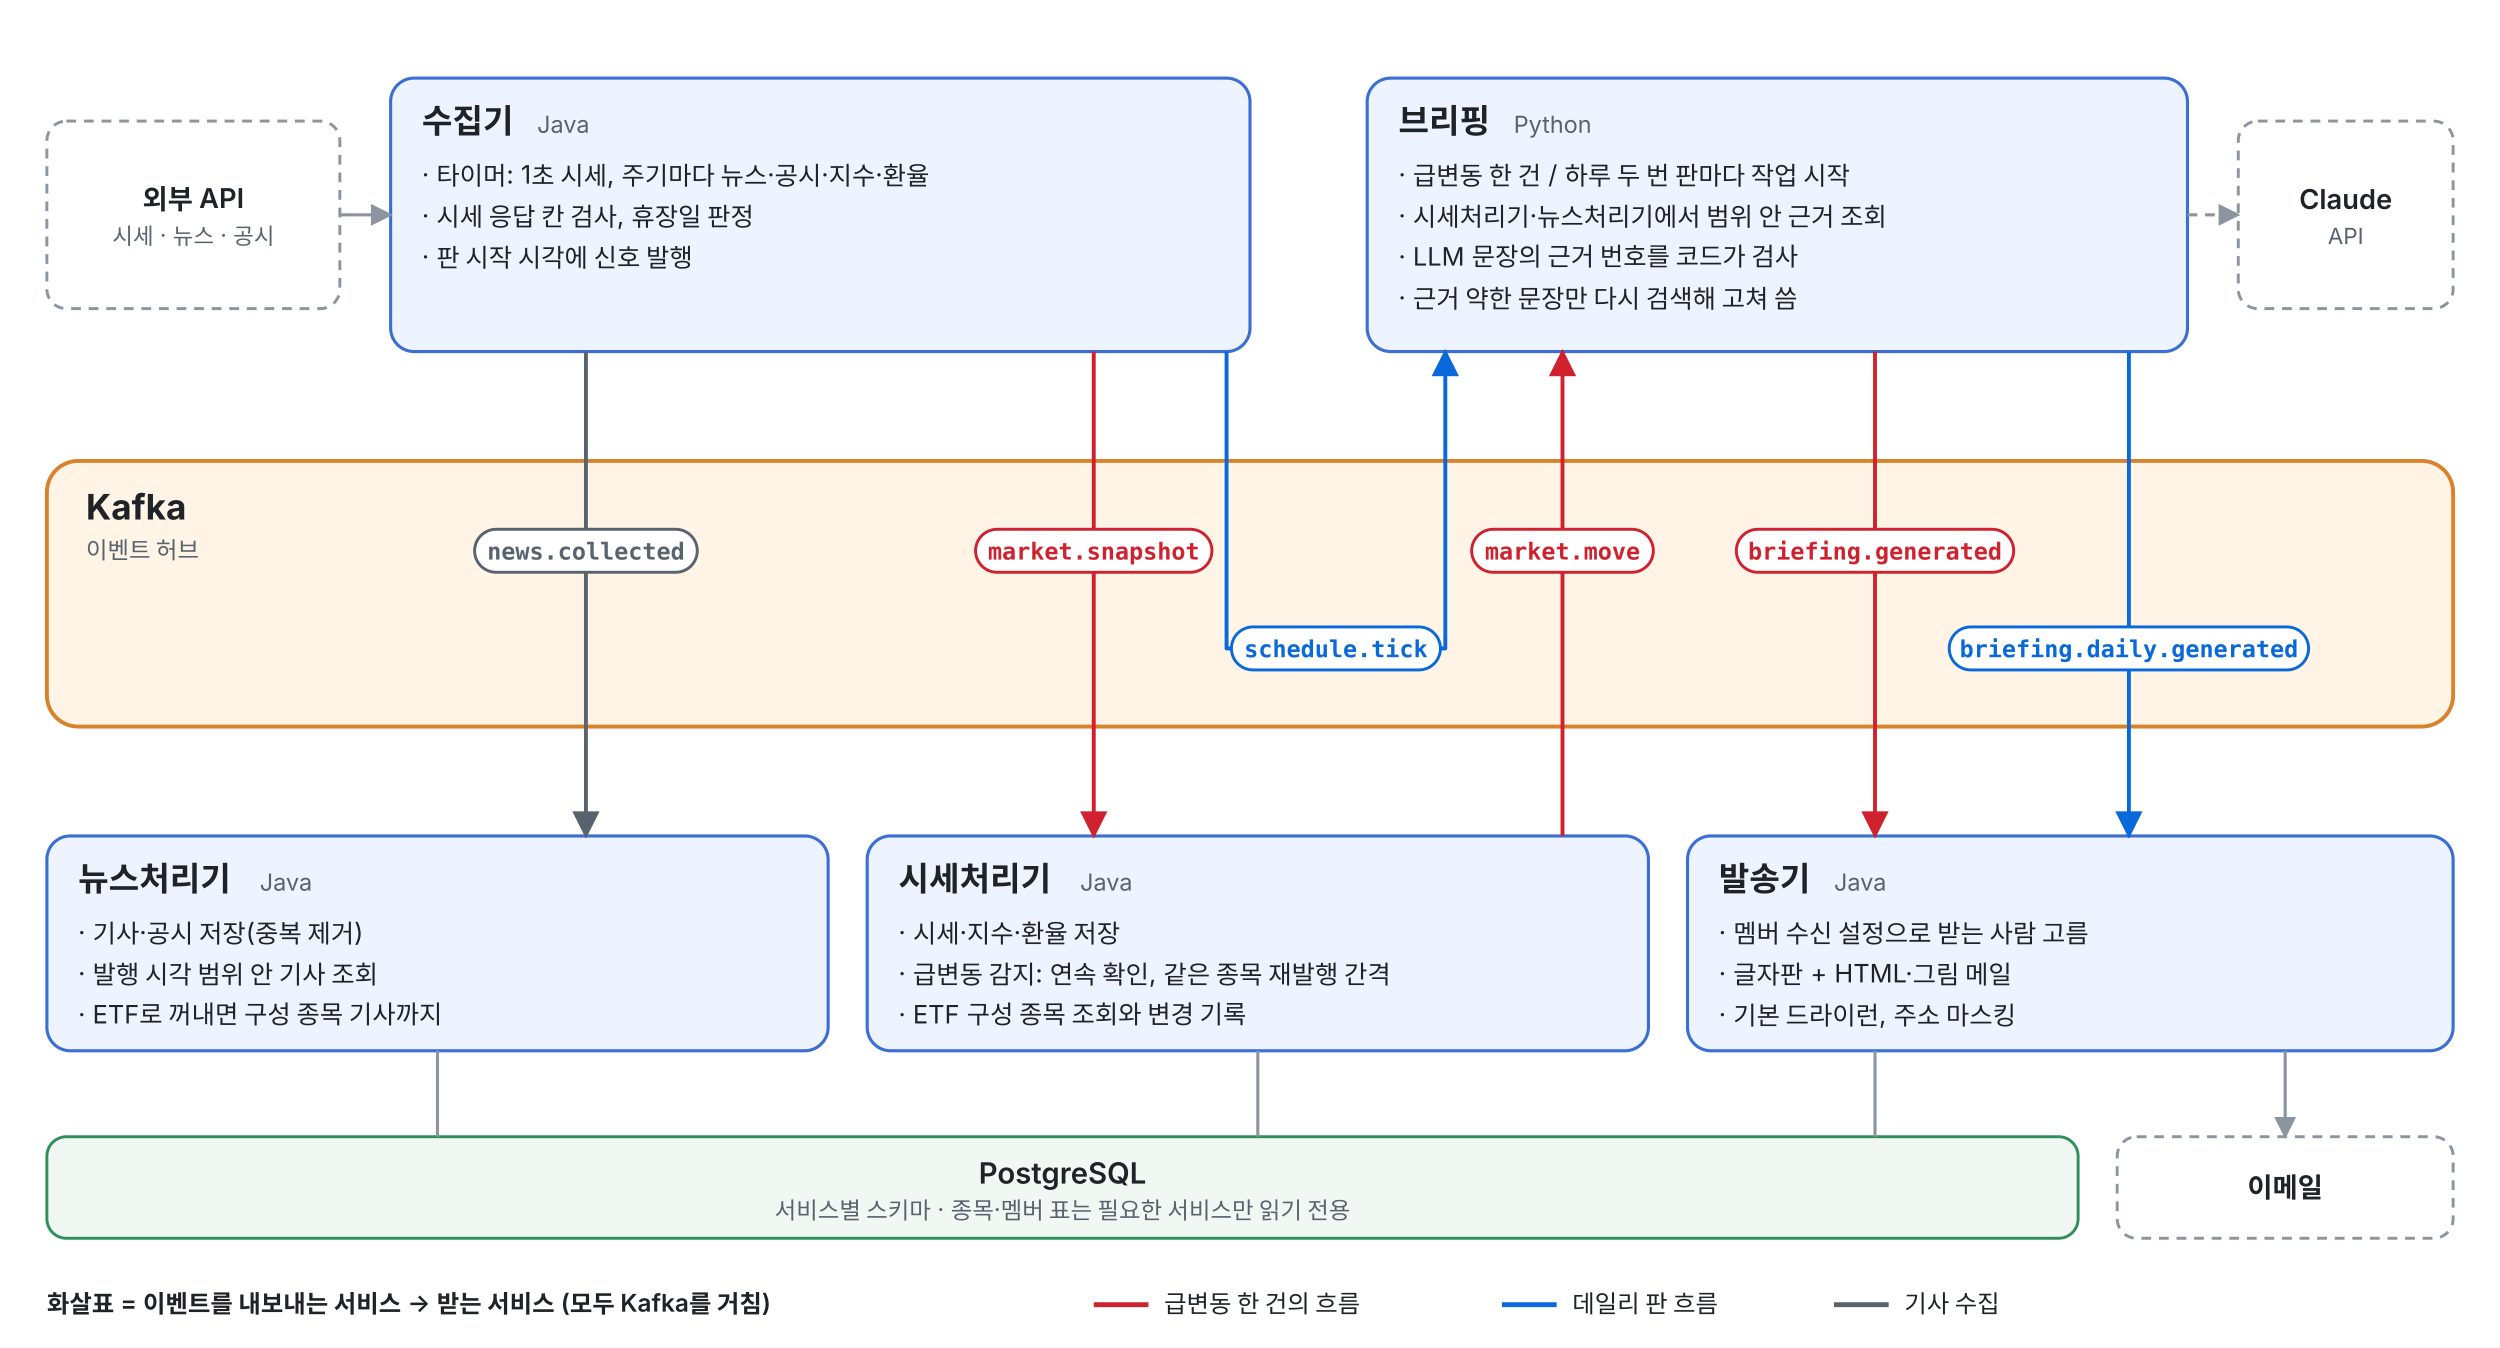
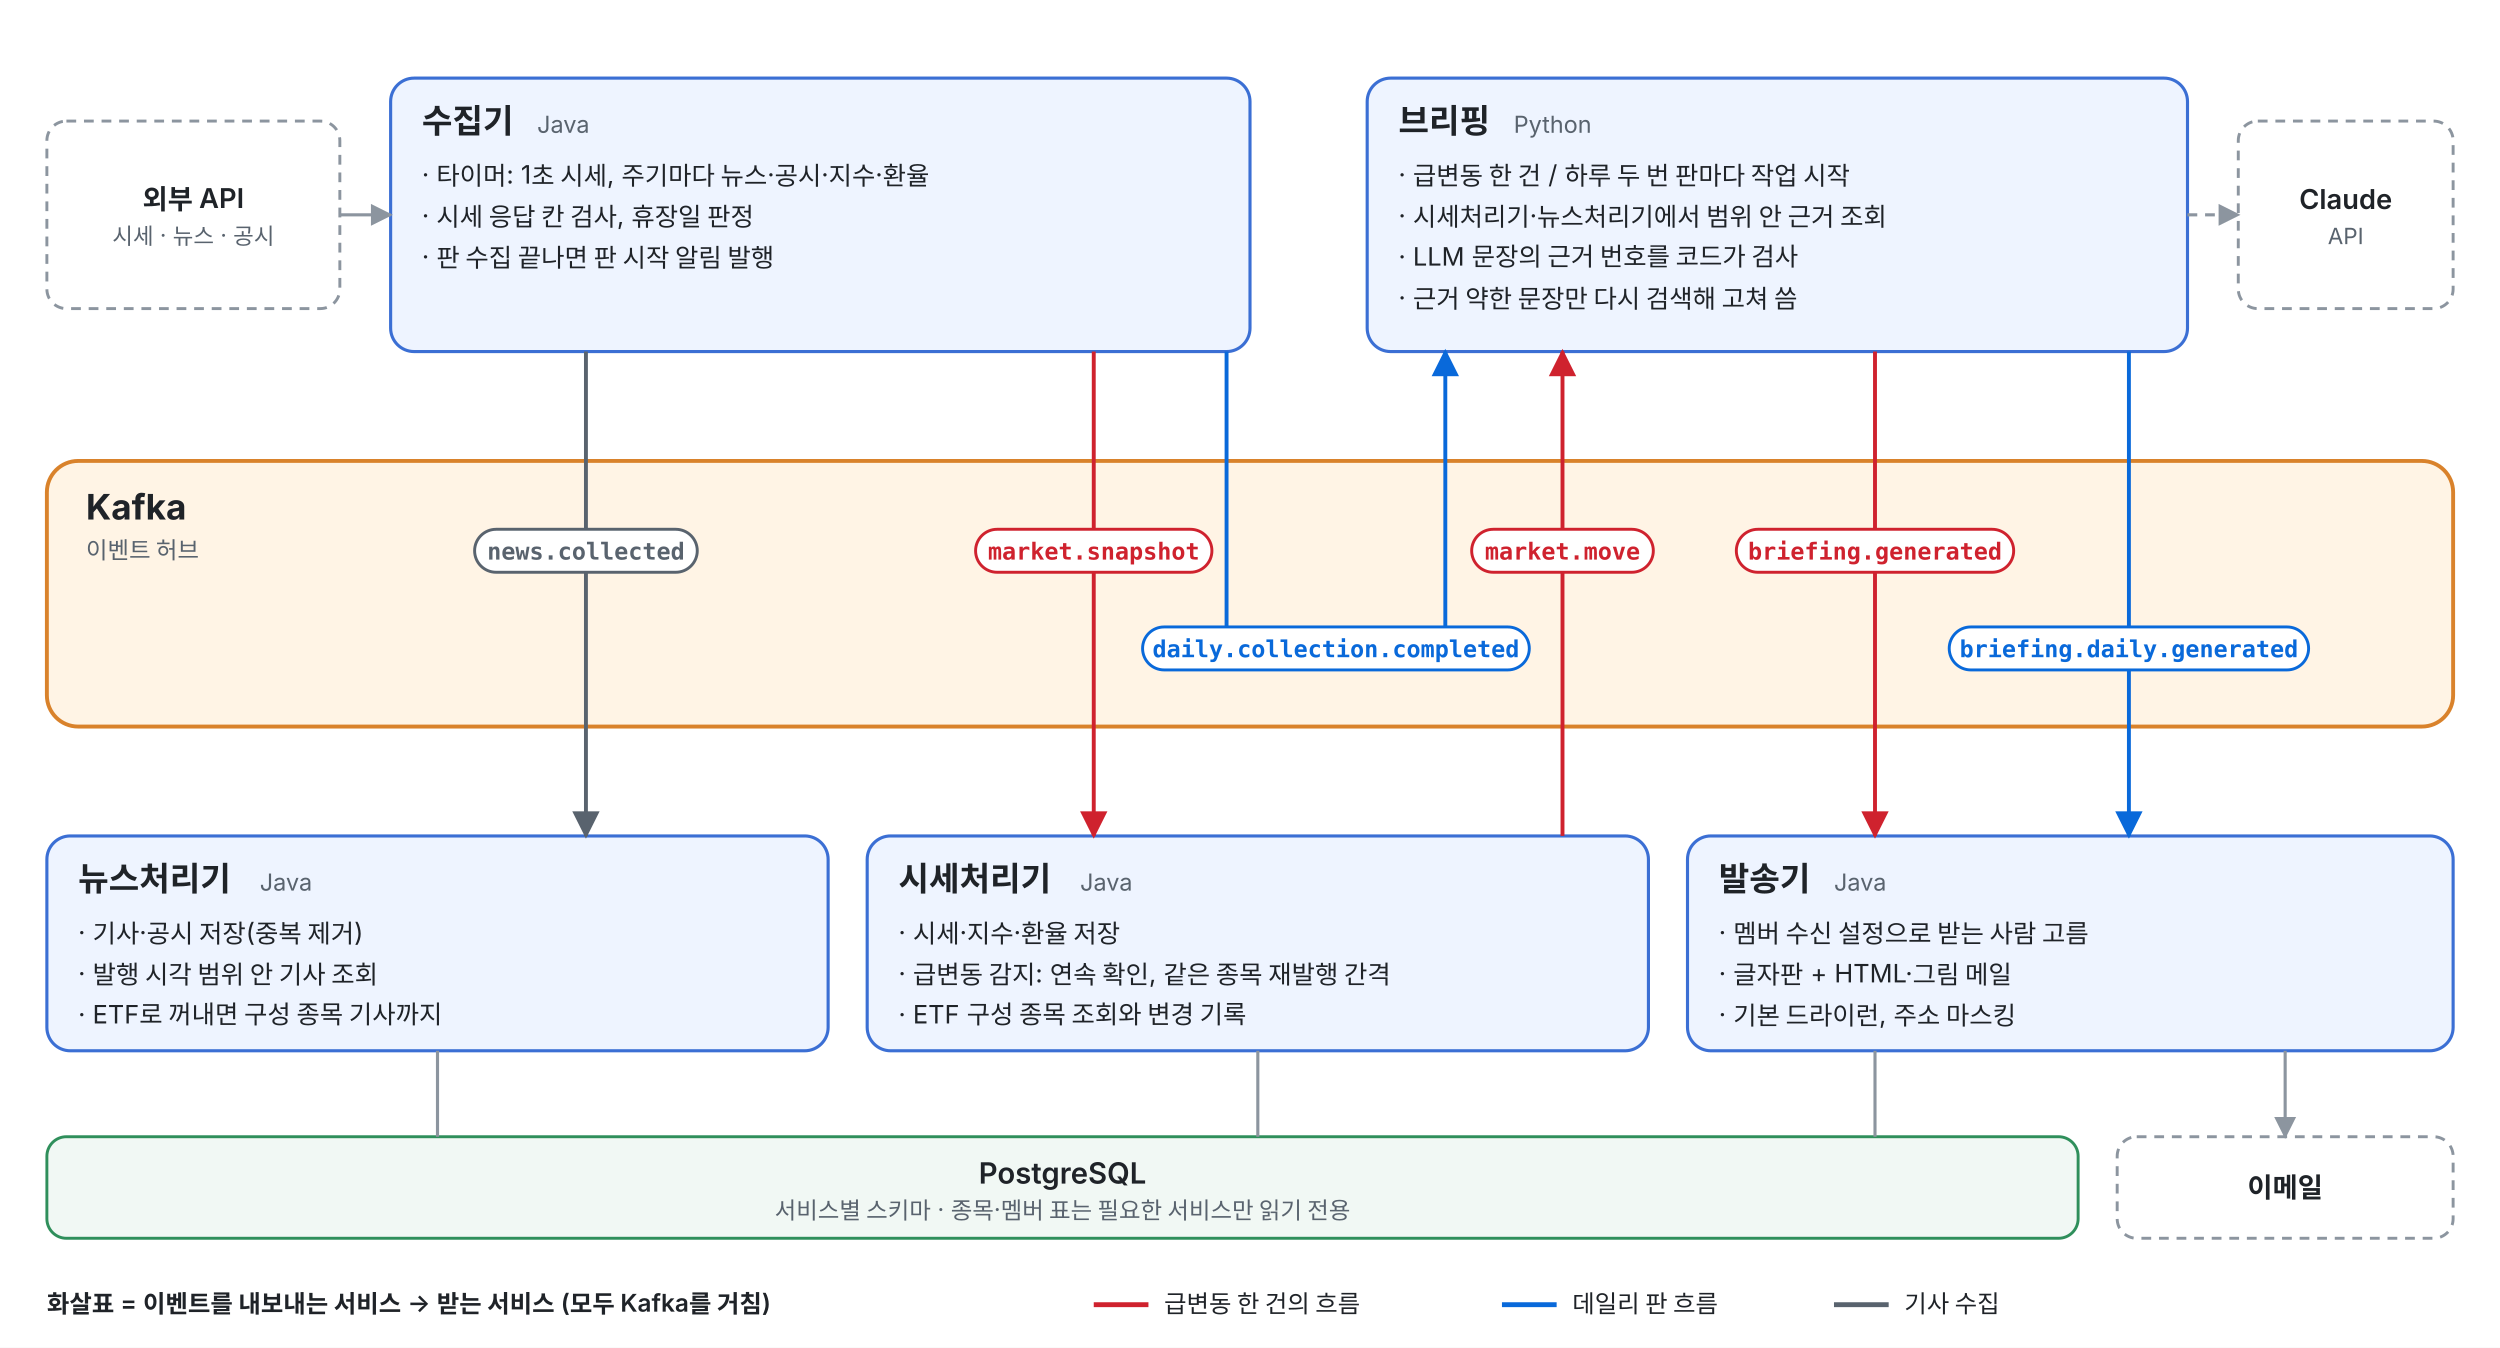
<svg xmlns="http://www.w3.org/2000/svg" viewBox="0 0 1280 690" width="1280" height="690" font-family="-apple-system, 'Segoe UI', 'Apple SD Gothic Neo', 'Noto Sans KR', sans-serif">
  <rect width="1280" height="690" fill="#ffffff" />
  <defs>
    <marker id="mr" viewBox="0 0 10 10" refX="9" refY="5" markerWidth="7" markerHeight="7" orient="auto-start-reverse">
      <path d="M0,0 L10,5 L0,10 z" fill="#cf222e" />
    </marker>
    <marker id="mb" viewBox="0 0 10 10" refX="9" refY="5" markerWidth="7" markerHeight="7" orient="auto-start-reverse">
      <path d="M0,0 L10,5 L0,10 z" fill="#0969da" />
    </marker>
    <marker id="mg" viewBox="0 0 10 10" refX="9" refY="5" markerWidth="7" markerHeight="7" orient="auto-start-reverse">
      <path d="M0,0 L10,5 L0,10 z" fill="#59636e" />
    </marker>
    <marker id="ml" viewBox="0 0 10 10" refX="9" refY="5" markerWidth="7" markerHeight="7" orient="auto-start-reverse">
      <path d="M0,0 L10,5 L0,10 z" fill="#8c959f" />
    </marker>
  </defs>
  <rect x="200" y="40" width="440" height="140" rx="12" fill="#eef4ff" stroke="#3b6fd4" stroke-width="1.6" />
  <text x="216" y="68" text-anchor="start" font-size="17" font-weight="700" fill="#1f2328">수집기</text>
  <text x="275" y="68" text-anchor="start" font-size="12" font-weight="400" fill="#59636e">Java</text>
  <text x="216" y="94" text-anchor="start" font-size="13" font-weight="400" fill="#1f2328">· 타이머: 1초 시세, 주기마다 뉴스·공시·지수·환율</text>
  <text x="216" y="115" text-anchor="start" font-size="13" font-weight="400" fill="#1f2328">· 시세 응답 칸 검사, 휴장일 판정</text>
-   <text x="216" y="136" text-anchor="start" font-size="13" font-weight="400" fill="#1f2328">· 판 시작 시각에 신호 발행</text>
+   <text x="216" y="136" text-anchor="start" font-size="13" font-weight="400" fill="#1f2328">· 판 수집 끝나면 판 시작 알림 발행</text>
  <rect x="700" y="40" width="420" height="140" rx="12" fill="#eef4ff" stroke="#3b6fd4" stroke-width="1.6" />
  <text x="716" y="68" text-anchor="start" font-size="17" font-weight="700" fill="#1f2328">브리핑</text>
  <text x="775" y="68" text-anchor="start" font-size="12" font-weight="400" fill="#59636e">Python</text>
  <text x="716" y="94" text-anchor="start" font-size="13" font-weight="400" fill="#1f2328">· 급변동 한 건 / 하루 두 번 판마다 작업 시작</text>
  <text x="716" y="115" text-anchor="start" font-size="13" font-weight="400" fill="#1f2328">· 시세처리기·뉴스처리기에서 범위 안 근거 조회</text>
  <text x="716" y="136" text-anchor="start" font-size="13" font-weight="400" fill="#1f2328">· LLM 문장의 근거 번호를 코드가 검사</text>
  <text x="716" y="157" text-anchor="start" font-size="13" font-weight="400" fill="#1f2328">· 근거 약한 문장만 다시 검색해 고쳐 씀</text>
  <rect x="24" y="428" width="400" height="110" rx="12" fill="#eef4ff" stroke="#3b6fd4" stroke-width="1.6" />
  <text x="40" y="456" text-anchor="start" font-size="17" font-weight="700" fill="#1f2328">뉴스처리기</text>
  <text x="133" y="456" text-anchor="start" font-size="12" font-weight="400" fill="#59636e">Java</text>
  <text x="40" y="482" text-anchor="start" font-size="13" font-weight="400" fill="#1f2328">· 기사·공시 저장(중복 제거)</text>
  <text x="40" y="503" text-anchor="start" font-size="13" font-weight="400" fill="#1f2328">· 발행 시각 범위 안 기사 조회</text>
  <text x="40" y="524" text-anchor="start" font-size="13" font-weight="400" fill="#1f2328">· ETF로 꺼내면 구성 종목 기사까지</text>
  <rect x="444" y="428" width="400" height="110" rx="12" fill="#eef4ff" stroke="#3b6fd4" stroke-width="1.6" />
  <text x="460" y="456" text-anchor="start" font-size="17" font-weight="700" fill="#1f2328">시세처리기</text>
  <text x="553" y="456" text-anchor="start" font-size="12" font-weight="400" fill="#59636e">Java</text>
  <text x="460" y="482" text-anchor="start" font-size="13" font-weight="400" fill="#1f2328">· 시세·지수·환율 저장</text>
  <text x="460" y="503" text-anchor="start" font-size="13" font-weight="400" fill="#1f2328">· 급변동 감지: 연속 확인, 같은 종목 재발행 간격</text>
  <text x="460" y="524" text-anchor="start" font-size="13" font-weight="400" fill="#1f2328">· ETF 구성 종목 조회와 변경 기록</text>
  <rect x="864" y="428" width="392" height="110" rx="12" fill="#eef4ff" stroke="#3b6fd4" stroke-width="1.6" />
  <text x="880" y="456" text-anchor="start" font-size="17" font-weight="700" fill="#1f2328">발송기</text>
  <text x="939" y="456" text-anchor="start" font-size="12" font-weight="400" fill="#59636e">Java</text>
  <text x="880" y="482" text-anchor="start" font-size="13" font-weight="400" fill="#1f2328">· 멤버 수신 설정으로 받는 사람 고름</text>
  <text x="880" y="503" text-anchor="start" font-size="13" font-weight="400" fill="#1f2328">· 글자판 + HTML·그림 메일</text>
  <text x="880" y="524" text-anchor="start" font-size="13" font-weight="400" fill="#1f2328">· 기본 드라이런, 주소 마스킹</text>
  <rect x="24" y="236" width="1232" height="136" rx="16" fill="#fff4e5" stroke="#d9822b" stroke-width="2" />
  <text x="44" y="266" text-anchor="start" font-size="18" font-weight="700" fill="#1f2328">Kafka</text>
  <text x="44" y="286" text-anchor="start" font-size="12" font-weight="400" fill="#59636e">이벤트 허브</text>
  <polyline points="300,180 300,428" fill="none" stroke="#59636e" stroke-width="2" stroke-linejoin="round" marker-end="url(#mg)" />
  <rect x="243.0" y="271" width="114.0" height="22" rx="11" fill="#ffffff" stroke="#59636e" stroke-width="1.5" />
  <text x="300" y="286.5" text-anchor="middle" font-size="12" font-weight="600" fill="#59636e" font-family="ui-monospace, SFMono-Regular, Menlo, monospace">news.collected</text>
  <polyline points="560,180 560,428" fill="none" stroke="#cf222e" stroke-width="2" stroke-linejoin="round" marker-end="url(#mr)" />
  <rect x="499.5" y="271" width="121.0" height="22" rx="11" fill="#ffffff" stroke="#cf222e" stroke-width="1.5" />
  <text x="560" y="286.5" text-anchor="middle" font-size="12" font-weight="600" fill="#cf222e" font-family="ui-monospace, SFMono-Regular, Menlo, monospace">market.snapshot</text>
  <polyline points="628,180 628,332 740,332 740,180" fill="none" stroke="#0969da" stroke-width="2" stroke-linejoin="round" marker-end="url(#mb)" />
-   <rect x="630.5" y="321" width="107.0" height="22" rx="11" fill="#ffffff" stroke="#0969da" stroke-width="1.5" />
-   <text x="684" y="336.5" text-anchor="middle" font-size="12" font-weight="600" fill="#0969da" font-family="ui-monospace, SFMono-Regular, Menlo, monospace">schedule.tick</text>
+   <rect x="585.0" y="321" width="198.0" height="22" rx="11" fill="#ffffff" stroke="#0969da" stroke-width="1.5" />
+   <text x="684" y="336.5" text-anchor="middle" font-size="12" font-weight="600" fill="#0969da" font-family="ui-monospace, SFMono-Regular, Menlo, monospace">daily.collection.completed</text>
  <polyline points="800,428 800,180" fill="none" stroke="#cf222e" stroke-width="2" stroke-linejoin="round" marker-end="url(#mr)" />
  <rect x="753.5" y="271" width="93.0" height="22" rx="11" fill="#ffffff" stroke="#cf222e" stroke-width="1.5" />
  <text x="800" y="286.5" text-anchor="middle" font-size="12" font-weight="600" fill="#cf222e" font-family="ui-monospace, SFMono-Regular, Menlo, monospace">market.move</text>
  <polyline points="960,180 960,428" fill="none" stroke="#cf222e" stroke-width="2" stroke-linejoin="round" marker-end="url(#mr)" />
  <rect x="889.0" y="271" width="142.0" height="22" rx="11" fill="#ffffff" stroke="#cf222e" stroke-width="1.5" />
  <text x="960" y="286.5" text-anchor="middle" font-size="12" font-weight="600" fill="#cf222e" font-family="ui-monospace, SFMono-Regular, Menlo, monospace">briefing.generated</text>
  <polyline points="1090,180 1090,428" fill="none" stroke="#0969da" stroke-width="2" stroke-linejoin="round" marker-end="url(#mb)" />
  <rect x="998.0" y="321" width="184.0" height="22" rx="11" fill="#ffffff" stroke="#0969da" stroke-width="1.5" />
  <text x="1090" y="336.5" text-anchor="middle" font-size="12" font-weight="600" fill="#0969da" font-family="ui-monospace, SFMono-Regular, Menlo, monospace">briefing.daily.generated</text>
  <rect x="24" y="62" width="150" height="96" rx="10" fill="#ffffff" stroke="#8c959f" stroke-width="1.5" stroke-dasharray="5 4" />
  <text x="99.0" y="107.0" text-anchor="middle" font-size="14" font-weight="600" fill="#1f2328">외부 API</text>
  <text x="99.0" y="125.0" text-anchor="middle" font-size="11.5" font-weight="400" fill="#59636e">시세 · 뉴스 · 공시</text>
  <polyline points="174,110 200,110" fill="none" stroke="#8c959f" stroke-width="1.6" stroke-linejoin="round" marker-end="url(#ml)" />
  <rect x="1146" y="62" width="110" height="96" rx="10" fill="#ffffff" stroke="#8c959f" stroke-width="1.5" stroke-dasharray="5 4" />
  <text x="1201.0" y="107.0" text-anchor="middle" font-size="14" font-weight="600" fill="#1f2328">Claude</text>
  <text x="1201.0" y="125.0" text-anchor="middle" font-size="11.5" font-weight="400" fill="#59636e">API</text>
  <polyline points="1120,110 1146,110" fill="none" stroke="#8c959f" stroke-width="1.6" stroke-linejoin="round" stroke-dasharray="5 4" marker-end="url(#ml)" />
  <rect x="24" y="582" width="1040" height="52" rx="10" fill="#f1f8f4" stroke="#2f8f5b" stroke-width="1.5" />
  <text x="544" y="606" text-anchor="middle" font-size="15" font-weight="600" fill="#1f2328">PostgreSQL</text>
  <text x="544" y="624" text-anchor="middle" font-size="12" font-weight="400" fill="#59636e">서비스별 스키마 · 종목·멤버 표는 필요한 서비스만 읽기 전용</text>
  <polyline points="224,538 224,582" fill="none" stroke="#8c959f" stroke-width="1.6" stroke-linejoin="round" />
  <polyline points="644,538 644,582" fill="none" stroke="#8c959f" stroke-width="1.6" stroke-linejoin="round" />
  <polyline points="960,538 960,582" fill="none" stroke="#8c959f" stroke-width="1.6" stroke-linejoin="round" />
  <rect x="1084" y="582" width="172" height="52" rx="10" fill="#ffffff" stroke="#8c959f" stroke-width="1.5" stroke-dasharray="5 4" />
  <text x="1170.0" y="613.0" text-anchor="middle" font-size="14" font-weight="600" fill="#1f2328">이메일</text>
  <polyline points="1170,538 1170,582" fill="none" stroke="#8c959f" stroke-width="1.6" stroke-linejoin="round" marker-end="url(#ml)" />
  <text x="24" y="672" text-anchor="start" font-size="12.5" font-weight="600" fill="#1f2328">화살표 = 이벤트를 내보내는 서비스 → 받는 서비스 (모두 Kafka를 거침)</text>
  <line x1="560" y1="668" x2="588" y2="668" stroke="#cf222e" stroke-width="2.5" />
  <text x="596" y="672" text-anchor="start" font-size="12.5" font-weight="400" fill="#1f2328">급변동 한 건의 흐름</text>
  <line x1="769" y1="668" x2="797" y2="668" stroke="#0969da" stroke-width="2.5" />
  <text x="805" y="672" text-anchor="start" font-size="12.5" font-weight="400" fill="#1f2328">데일리 판 흐름</text>
  <line x1="939" y1="668" x2="967" y2="668" stroke="#59636e" stroke-width="2.5" />
  <text x="975" y="672" text-anchor="start" font-size="12.5" font-weight="400" fill="#1f2328">기사 수집</text>
</svg>
